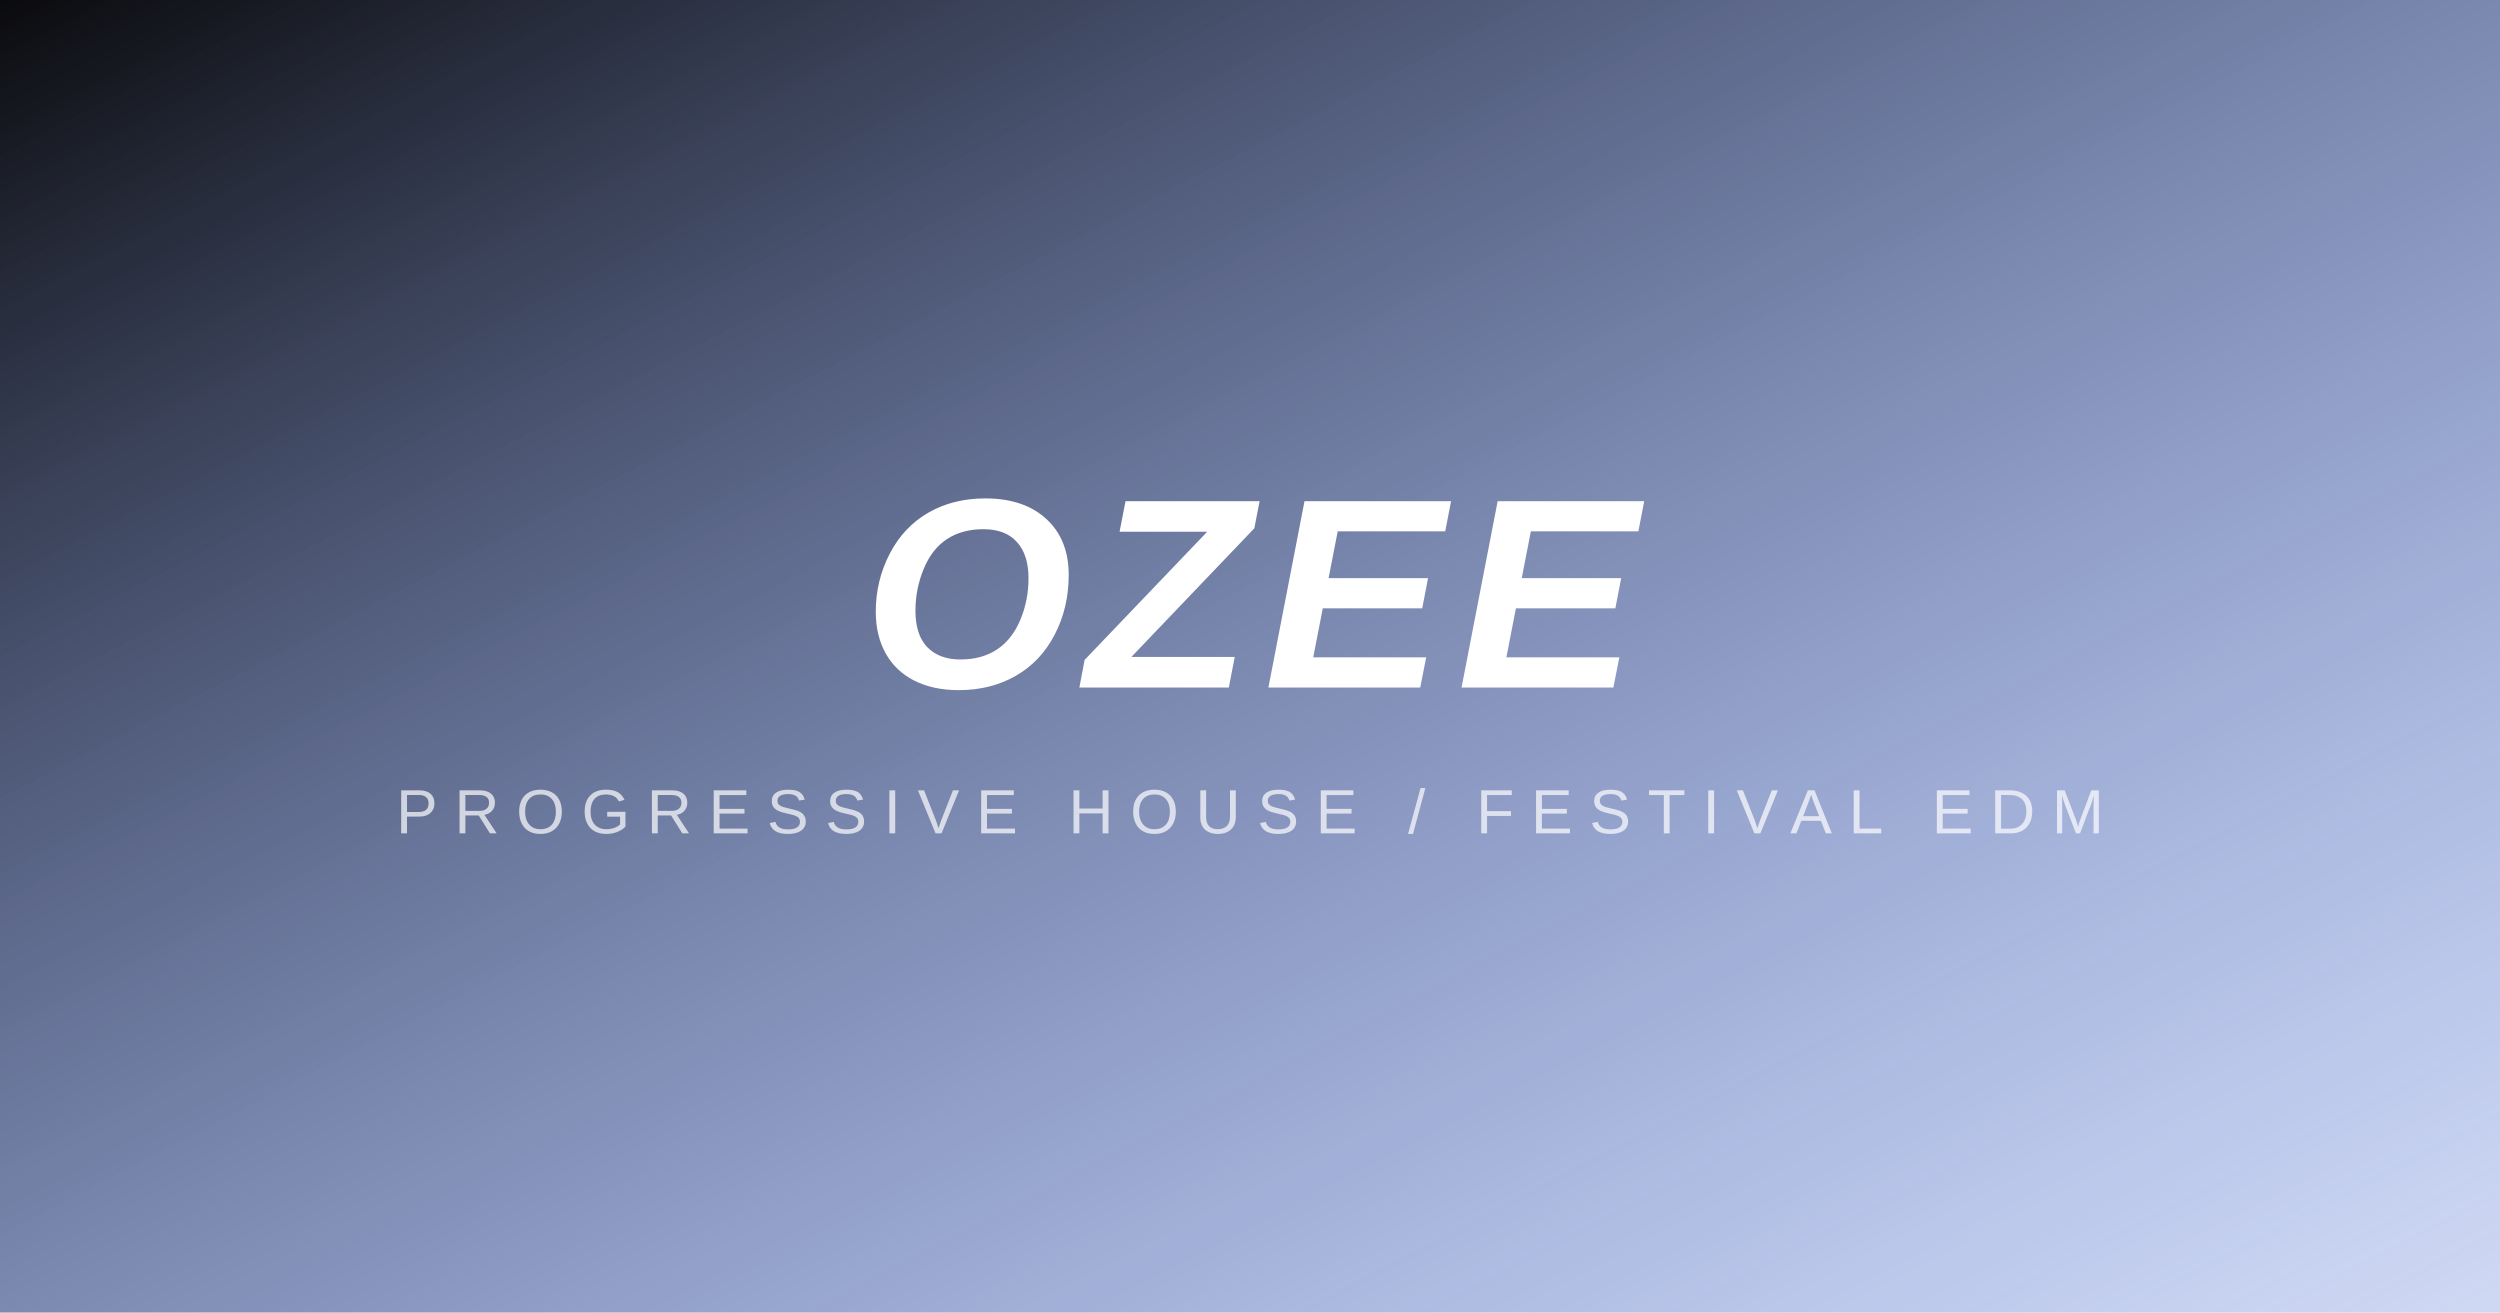
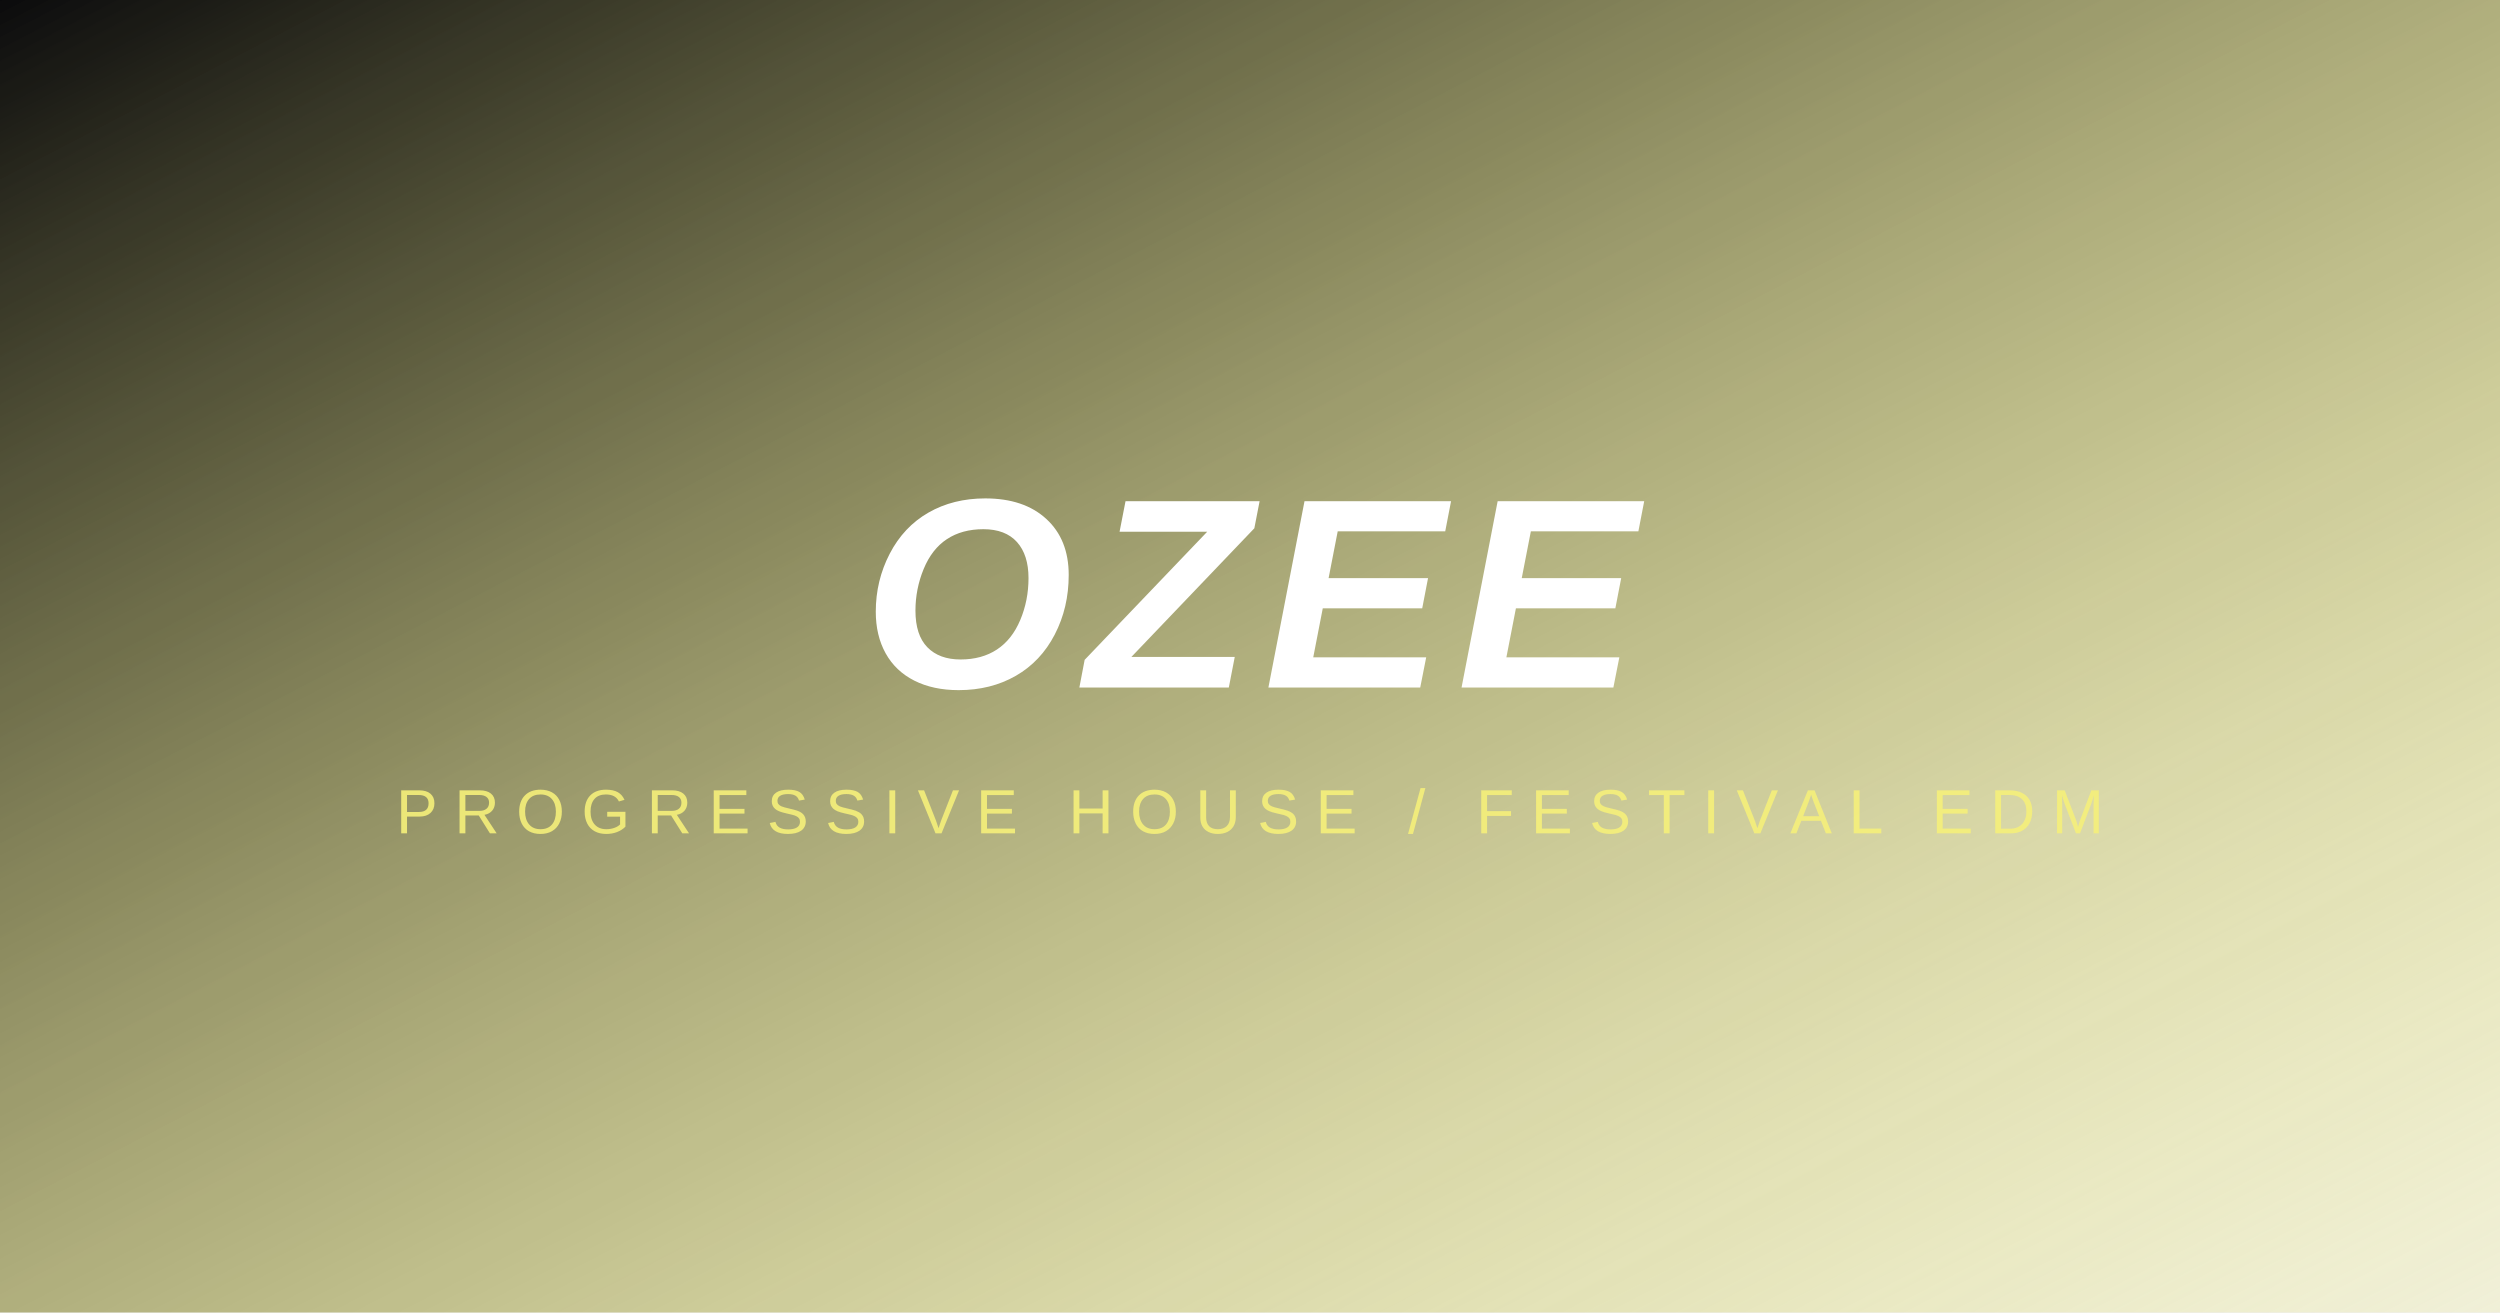
<svg xmlns="http://www.w3.org/2000/svg" viewBox="0 0 1200 630" width="1200" height="630">
  <defs>
    <linearGradient id="bg" x1="0" y1="0" x2="1" y2="1">
      <stop offset="0" stop-color="#0a0a0c" />
-       <stop offset="1" stop-color="#4f7dff33" />
+       <stop offset="1" stop-color="#f3ef3d22" />
    </linearGradient>
  </defs>
  <rect width="1200" height="630" fill="url(#bg)" />
  <text x="600" y="330" text-anchor="middle" font-family="Arial, sans-serif" font-weight="900" font-style="italic" font-size="130" letter-spacing="6" fill="#ffffff">OZEE</text>
-   <text x="600" y="400" text-anchor="middle" font-family="Arial, sans-serif" font-size="30" letter-spacing="8" fill="#ffffff" opacity="0.7">PROGRESSIVE HOUSE / FESTIVAL EDM</text>
+   <text x="600" y="400" text-anchor="middle" font-family="Arial, sans-serif" font-size="30" letter-spacing="8" fill="#f5ef7a" opacity="0.9">PROGRESSIVE HOUSE / FESTIVAL EDM</text>
</svg>
